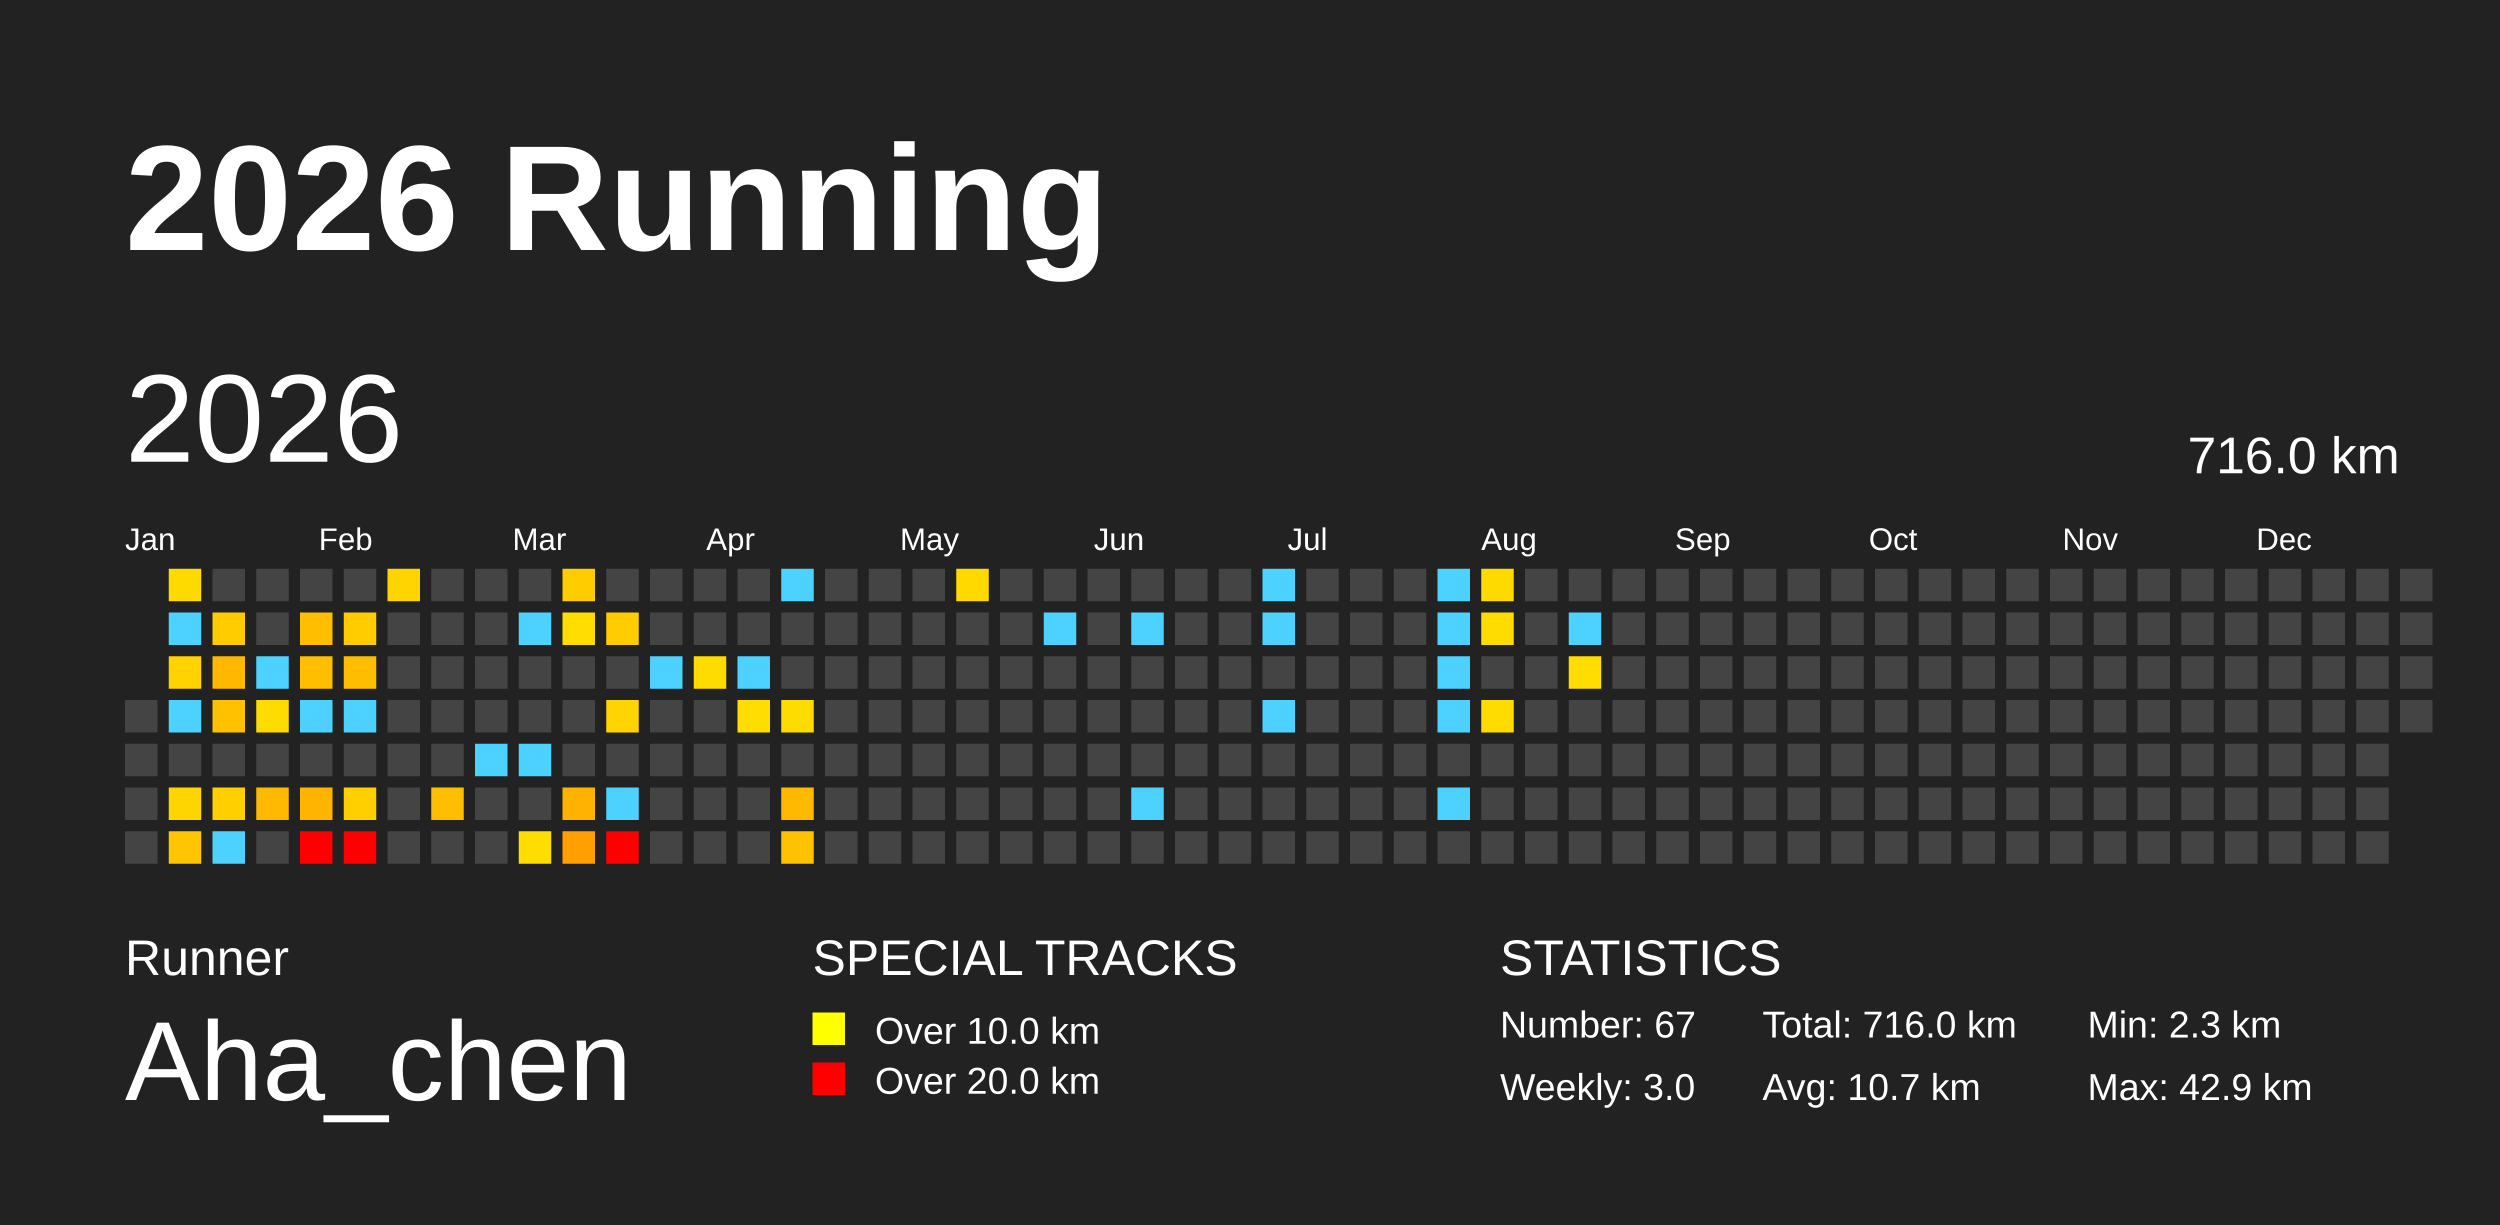
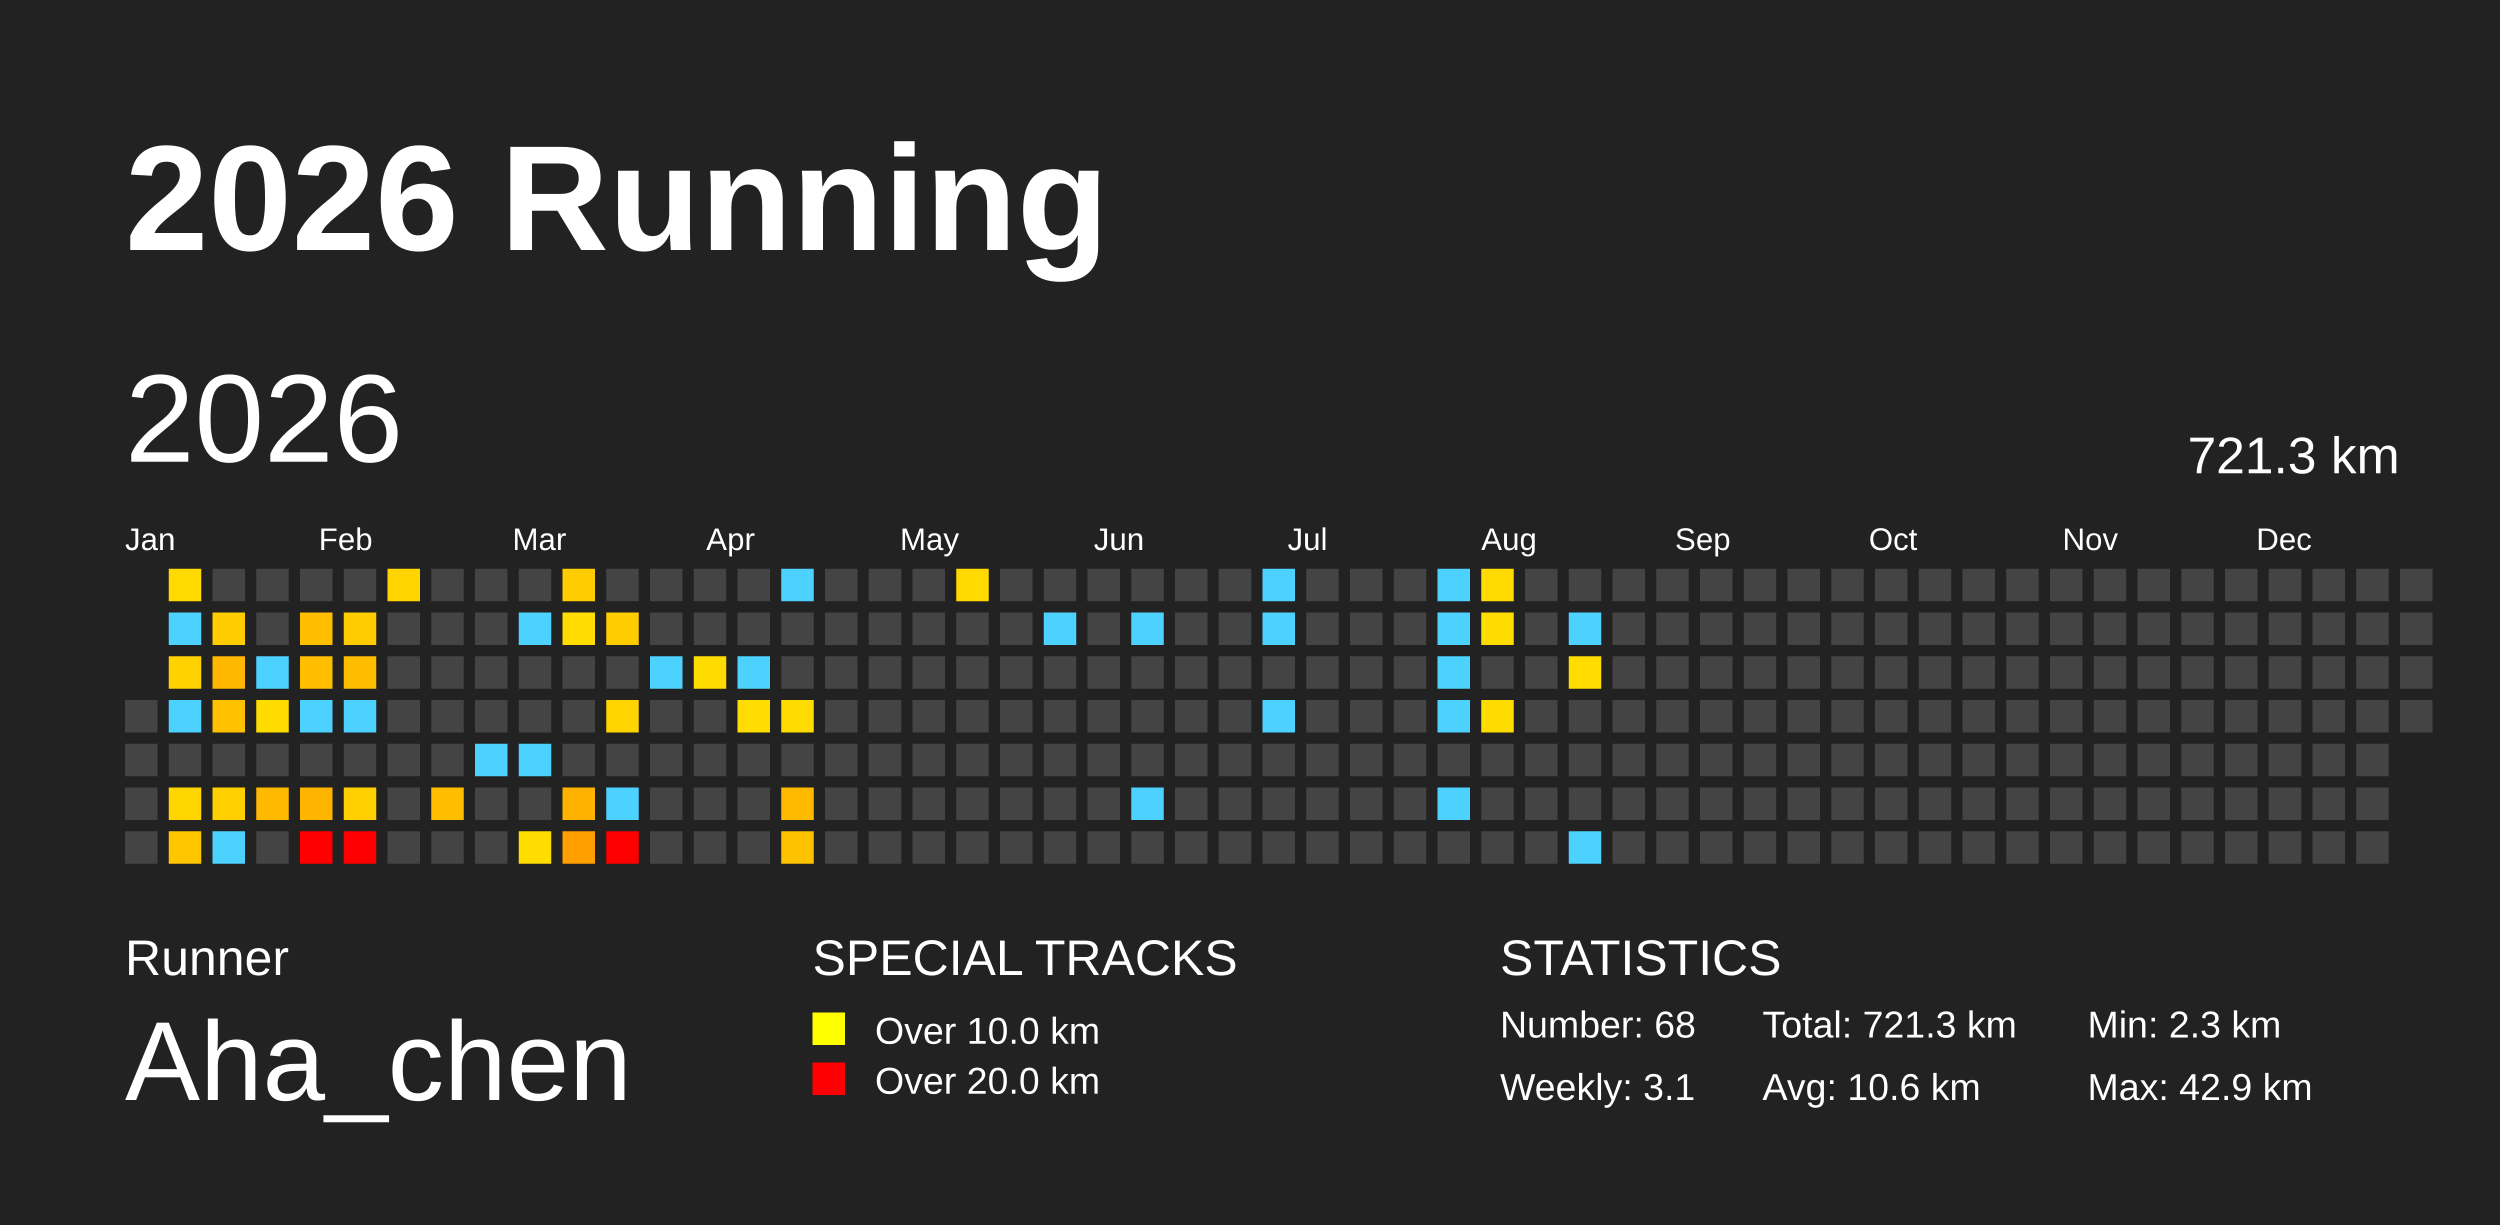
<svg xmlns="http://www.w3.org/2000/svg" baseProfile="full" height="98mm" version="1.1" viewBox="0,0,200,98" width="200mm">
  <defs />
  <rect fill="#222222" height="98" width="200" x="0" y="0" />
  <text fill="#FFFFFF" style="font-size:12px; font-family:Arial; font-weight:bold;" x="10" y="20">2026 Running</text>
  <text fill="#FFFFFF" style="font-size:4px; font-family:Arial" x="10" y="78">Runner</text>
  <text fill="#FFFFFF" style="font-size:9px; font-family:Arial" x="10" y="88">Aha_chen</text>
  <text fill="#FFFFFF" style="font-size:4px; font-family:Arial" x="65" y="78">SPECIAL TRACKS</text>
  <rect fill="yellow" height="2.6" width="2.6" x="65" y="81" />
  <text fill="#FFFFFF" style="font-size:3px; font-family:Arial" x="70" y="83.5">Over 10.0 km</text>
  <rect fill="red" height="2.6" width="2.6" x="65" y="85" />
  <text fill="#FFFFFF" style="font-size:3px; font-family:Arial" x="70" y="87.5">Over 20.0 km</text>
  <text fill="#FFFFFF" style="font-size:4px; font-family:Arial" x="120" y="78">STATISTICS</text>
-   <text fill="#FFFFFF" style="font-size:3px; font-family:Arial" x="120" y="83">Number: 67</text>
-   <text fill="#FFFFFF" style="font-size:3px; font-family:Arial" x="120" y="88">Weekly: 3.0</text>
-   <text fill="#FFFFFF" style="font-size:3px; font-family:Arial" x="141" y="83">Total: 716.0 km</text>
-   <text fill="#FFFFFF" style="font-size:3px; font-family:Arial" x="141" y="88">Avg: 10.7 km</text>
+   <text fill="#FFFFFF" style="font-size:3px; font-family:Arial" x="120" y="83">Number: 68</text>
+   <text fill="#FFFFFF" style="font-size:3px; font-family:Arial" x="120" y="88">Weekly: 3.1</text>
+   <text fill="#FFFFFF" style="font-size:3px; font-family:Arial" x="141" y="83">Total: 721.3 km</text>
+   <text fill="#FFFFFF" style="font-size:3px; font-family:Arial" x="141" y="88">Avg: 10.6 km</text>
  <text fill="#FFFFFF" style="font-size:3px; font-family:Arial" x="167" y="83">Min: 2.3 km</text>
  <text fill="#FFFFFF" style="font-size:3px; font-family:Arial" x="167" y="88">Max: 42.9 km</text>
  <text dominant-baseline="hanging" fill="#FFFFFF" style="font-size:10.0px; font-family:Arial;" x="10" y="30">2026</text>
-   <text dominant-baseline="hanging" fill="#FFFFFF" style="font-size:4.125px; font-family:Arial;" x="175" y="35">716.0 km</text>
+   <text dominant-baseline="hanging" fill="#FFFFFF" style="font-size:4.125px; font-family:Arial;" x="175" y="35">721.3 km</text>
  <text fill="#FFFFFF" style="font-size:2.5px; font-family:Arial" x="10.0" y="44">Jan</text>
  <text fill="#FFFFFF" style="font-size:2.5px; font-family:Arial" x="25.5" y="44">Feb</text>
  <text fill="#FFFFFF" style="font-size:2.5px; font-family:Arial" x="41.0" y="44">Mar</text>
  <text fill="#FFFFFF" style="font-size:2.5px; font-family:Arial" x="56.5" y="44">Apr</text>
  <text fill="#FFFFFF" style="font-size:2.5px; font-family:Arial" x="72.0" y="44">May</text>
  <text fill="#FFFFFF" style="font-size:2.5px; font-family:Arial" x="87.5" y="44">Jun</text>
  <text fill="#FFFFFF" style="font-size:2.5px; font-family:Arial" x="103.0" y="44">Jul</text>
  <text fill="#FFFFFF" style="font-size:2.5px; font-family:Arial" x="118.5" y="44">Aug</text>
  <text fill="#FFFFFF" style="font-size:2.5px; font-family:Arial" x="134.0" y="44">Sep</text>
  <text fill="#FFFFFF" style="font-size:2.5px; font-family:Arial" x="149.5" y="44">Oct</text>
  <text fill="#FFFFFF" style="font-size:2.5px; font-family:Arial" x="165.0" y="44">Nov</text>
  <text fill="#FFFFFF" style="font-size:2.5px; font-family:Arial" x="180.5" y="44">Dec</text>
  <rect fill="#444444" height="2.6" width="2.6" x="10.0" y="56.0" />
  <rect fill="#444444" height="2.6" width="2.6" x="10.0" y="59.5" />
  <rect fill="#444444" height="2.6" width="2.6" x="10.0" y="63.0" />
  <rect fill="#444444" height="2.6" width="2.6" x="10.0" y="66.5" />
  <rect fill="#ffda00" height="2.6" width="2.6" x="13.5" y="45.5" />
  <rect fill="#4dd2ff" height="2.6" width="2.6" x="13.5" y="49.0" />
  <rect fill="#ffd200" height="2.6" width="2.6" x="13.5" y="52.5" />
  <rect fill="#4dd2ff" height="2.6" width="2.6" x="13.5" y="56.0" />
  <rect fill="#444444" height="2.6" width="2.6" x="13.5" y="59.5" />
  <rect fill="#ffd500" height="2.6" width="2.6" x="13.5" y="63.0" />
  <rect fill="#ffc600" height="2.6" width="2.6" x="13.5" y="66.5" />
  <rect fill="#444444" height="2.6" width="2.6" x="17.0" y="45.5" />
  <rect fill="#ffcc00" height="2.6" width="2.6" x="17.0" y="49.0" />
  <rect fill="#ffb700" height="2.6" width="2.6" x="17.0" y="52.5" />
  <rect fill="#ffc100" height="2.6" width="2.6" x="17.0" y="56.0" />
  <rect fill="#444444" height="2.6" width="2.6" x="17.0" y="59.5" />
  <rect fill="#ffcf00" height="2.6" width="2.6" x="17.0" y="63.0" />
  <rect fill="#4dd2ff" height="2.6" width="2.6" x="17.0" y="66.5" />
  <rect fill="#444444" height="2.6" width="2.6" x="20.5" y="45.5" />
  <rect fill="#444444" height="2.6" width="2.6" x="20.5" y="49.0" />
  <rect fill="#4dd2ff" height="2.6" width="2.6" x="20.5" y="52.5" />
  <rect fill="#ffdc00" height="2.6" width="2.6" x="20.5" y="56.0" />
  <rect fill="#444444" height="2.6" width="2.6" x="20.5" y="59.5" />
  <rect fill="#ffb900" height="2.6" width="2.6" x="20.5" y="63.0" />
  <rect fill="#444444" height="2.6" width="2.6" x="20.5" y="66.5" />
  <rect fill="#444444" height="2.6" width="2.6" x="24.0" y="45.5" />
  <rect fill="#ffbe00" height="2.6" width="2.6" x="24.0" y="49.0" />
  <rect fill="#ffbe00" height="2.6" width="2.6" x="24.0" y="52.5" />
  <rect fill="#4dd2ff" height="2.6" width="2.6" x="24.0" y="56.0" />
  <rect fill="#444444" height="2.6" width="2.6" x="24.0" y="59.5" />
  <rect fill="#ffb500" height="2.6" width="2.6" x="24.0" y="63.0" />
  <rect fill="red" height="2.6" width="2.6" x="24.0" y="66.5" />
  <rect fill="#444444" height="2.6" width="2.6" x="27.5" y="45.5" />
  <rect fill="#ffcc00" height="2.6" width="2.6" x="27.5" y="49.0" />
  <rect fill="#ffbd00" height="2.6" width="2.6" x="27.5" y="52.5" />
  <rect fill="#4dd2ff" height="2.6" width="2.6" x="27.5" y="56.0" />
  <rect fill="#444444" height="2.6" width="2.6" x="27.5" y="59.5" />
  <rect fill="#ffcf00" height="2.6" width="2.6" x="27.5" y="63.0" />
  <rect fill="red" height="2.6" width="2.6" x="27.5" y="66.5" />
  <rect fill="#ffd400" height="2.6" width="2.6" x="31.0" y="45.5" />
  <rect fill="#444444" height="2.6" width="2.6" x="31.0" y="49.0" />
  <rect fill="#444444" height="2.6" width="2.6" x="31.0" y="52.5" />
  <rect fill="#444444" height="2.6" width="2.6" x="31.0" y="56.0" />
  <rect fill="#444444" height="2.6" width="2.6" x="31.0" y="59.5" />
  <rect fill="#444444" height="2.6" width="2.6" x="31.0" y="63.0" />
  <rect fill="#444444" height="2.6" width="2.6" x="31.0" y="66.5" />
  <rect fill="#444444" height="2.6" width="2.6" x="34.5" y="45.5" />
  <rect fill="#444444" height="2.6" width="2.6" x="34.5" y="49.0" />
  <rect fill="#444444" height="2.6" width="2.6" x="34.5" y="52.5" />
  <rect fill="#444444" height="2.6" width="2.6" x="34.5" y="56.0" />
  <rect fill="#444444" height="2.6" width="2.6" x="34.5" y="59.5" />
  <rect fill="#ffbf00" height="2.6" width="2.6" x="34.5" y="63.0" />
  <rect fill="#444444" height="2.6" width="2.6" x="34.5" y="66.5" />
  <rect fill="#444444" height="2.6" width="2.6" x="38.0" y="45.5" />
  <rect fill="#444444" height="2.6" width="2.6" x="38.0" y="49.0" />
  <rect fill="#444444" height="2.6" width="2.6" x="38.0" y="52.5" />
  <rect fill="#444444" height="2.6" width="2.6" x="38.0" y="56.0" />
  <rect fill="#4dd2ff" height="2.6" width="2.6" x="38.0" y="59.5" />
  <rect fill="#444444" height="2.6" width="2.6" x="38.0" y="63.0" />
  <rect fill="#444444" height="2.6" width="2.6" x="38.0" y="66.5" />
  <rect fill="#444444" height="2.6" width="2.6" x="41.5" y="45.5" />
  <rect fill="#4dd2ff" height="2.6" width="2.6" x="41.5" y="49.0" />
  <rect fill="#444444" height="2.6" width="2.6" x="41.5" y="52.5" />
  <rect fill="#444444" height="2.6" width="2.6" x="41.5" y="56.0" />
  <rect fill="#4dd2ff" height="2.6" width="2.6" x="41.5" y="59.5" />
  <rect fill="#444444" height="2.6" width="2.6" x="41.5" y="63.0" />
  <rect fill="#ffdd00" height="2.6" width="2.6" x="41.5" y="66.5" />
  <rect fill="#ffcc00" height="2.6" width="2.6" x="45.0" y="45.5" />
  <rect fill="#ffdd00" height="2.6" width="2.6" x="45.0" y="49.0" />
  <rect fill="#444444" height="2.6" width="2.6" x="45.0" y="52.5" />
  <rect fill="#444444" height="2.6" width="2.6" x="45.0" y="56.0" />
  <rect fill="#444444" height="2.6" width="2.6" x="45.0" y="59.5" />
  <rect fill="#ffb300" height="2.6" width="2.6" x="45.0" y="63.0" />
  <rect fill="#ffa000" height="2.6" width="2.6" x="45.0" y="66.5" />
  <rect fill="#444444" height="2.6" width="2.6" x="48.5" y="45.5" />
  <rect fill="#ffcc00" height="2.6" width="2.6" x="48.5" y="49.0" />
  <rect fill="#444444" height="2.6" width="2.6" x="48.5" y="52.5" />
  <rect fill="#ffd400" height="2.6" width="2.6" x="48.5" y="56.0" />
  <rect fill="#444444" height="2.6" width="2.6" x="48.5" y="59.5" />
  <rect fill="#4dd2ff" height="2.6" width="2.6" x="48.5" y="63.0" />
  <rect fill="red" height="2.6" width="2.6" x="48.5" y="66.5" />
  <rect fill="#444444" height="2.6" width="2.6" x="52.0" y="45.5" />
  <rect fill="#444444" height="2.6" width="2.6" x="52.0" y="49.0" />
  <rect fill="#4dd2ff" height="2.6" width="2.6" x="52.0" y="52.5" />
  <rect fill="#444444" height="2.6" width="2.6" x="52.0" y="56.0" />
  <rect fill="#444444" height="2.6" width="2.6" x="52.0" y="59.5" />
  <rect fill="#444444" height="2.6" width="2.6" x="52.0" y="63.0" />
  <rect fill="#444444" height="2.6" width="2.6" x="52.0" y="66.5" />
  <rect fill="#444444" height="2.6" width="2.6" x="55.5" y="45.5" />
  <rect fill="#444444" height="2.6" width="2.6" x="55.5" y="49.0" />
  <rect fill="#ffdc00" height="2.6" width="2.6" x="55.5" y="52.5" />
  <rect fill="#444444" height="2.6" width="2.6" x="55.5" y="56.0" />
  <rect fill="#444444" height="2.6" width="2.6" x="55.5" y="59.5" />
  <rect fill="#444444" height="2.6" width="2.6" x="55.5" y="63.0" />
  <rect fill="#444444" height="2.6" width="2.6" x="55.5" y="66.5" />
  <rect fill="#444444" height="2.6" width="2.6" x="59.0" y="45.5" />
  <rect fill="#444444" height="2.6" width="2.6" x="59.0" y="49.0" />
  <rect fill="#4dd2ff" height="2.6" width="2.6" x="59.0" y="52.5" />
  <rect fill="#ffdd00" height="2.6" width="2.6" x="59.0" y="56.0" />
  <rect fill="#444444" height="2.6" width="2.6" x="59.0" y="59.5" />
  <rect fill="#444444" height="2.6" width="2.6" x="59.0" y="63.0" />
  <rect fill="#444444" height="2.6" width="2.6" x="59.0" y="66.5" />
  <rect fill="#4dd2ff" height="2.6" width="2.6" x="62.5" y="45.5" />
  <rect fill="#444444" height="2.6" width="2.6" x="62.5" y="49.0" />
  <rect fill="#444444" height="2.6" width="2.6" x="62.5" y="52.5" />
  <rect fill="#ffdc00" height="2.6" width="2.6" x="62.5" y="56.0" />
  <rect fill="#444444" height="2.6" width="2.6" x="62.5" y="59.5" />
  <rect fill="#ffba00" height="2.6" width="2.6" x="62.5" y="63.0" />
  <rect fill="#ffc200" height="2.6" width="2.6" x="62.5" y="66.5" />
  <rect fill="#444444" height="2.6" width="2.6" x="66.0" y="45.5" />
  <rect fill="#444444" height="2.6" width="2.6" x="66.0" y="49.0" />
  <rect fill="#444444" height="2.6" width="2.6" x="66.0" y="52.5" />
  <rect fill="#444444" height="2.6" width="2.6" x="66.0" y="56.0" />
  <rect fill="#444444" height="2.6" width="2.6" x="66.0" y="59.5" />
  <rect fill="#444444" height="2.6" width="2.6" x="66.0" y="63.0" />
  <rect fill="#444444" height="2.6" width="2.6" x="66.0" y="66.5" />
  <rect fill="#444444" height="2.6" width="2.6" x="69.5" y="45.5" />
  <rect fill="#444444" height="2.6" width="2.6" x="69.5" y="49.0" />
  <rect fill="#444444" height="2.6" width="2.6" x="69.5" y="52.5" />
  <rect fill="#444444" height="2.6" width="2.6" x="69.5" y="56.0" />
  <rect fill="#444444" height="2.6" width="2.6" x="69.5" y="59.5" />
  <rect fill="#444444" height="2.6" width="2.6" x="69.5" y="63.0" />
  <rect fill="#444444" height="2.6" width="2.6" x="69.5" y="66.5" />
  <rect fill="#444444" height="2.6" width="2.6" x="73.0" y="45.5" />
  <rect fill="#444444" height="2.6" width="2.6" x="73.0" y="49.0" />
  <rect fill="#444444" height="2.6" width="2.6" x="73.0" y="52.5" />
  <rect fill="#444444" height="2.6" width="2.6" x="73.0" y="56.0" />
  <rect fill="#444444" height="2.6" width="2.6" x="73.0" y="59.5" />
  <rect fill="#444444" height="2.6" width="2.6" x="73.0" y="63.0" />
  <rect fill="#444444" height="2.6" width="2.6" x="73.0" y="66.5" />
  <rect fill="#ffd900" height="2.6" width="2.6" x="76.5" y="45.5" />
  <rect fill="#444444" height="2.6" width="2.6" x="76.5" y="49.0" />
  <rect fill="#444444" height="2.6" width="2.6" x="76.5" y="52.5" />
  <rect fill="#444444" height="2.6" width="2.6" x="76.5" y="56.0" />
  <rect fill="#444444" height="2.6" width="2.6" x="76.5" y="59.5" />
  <rect fill="#444444" height="2.6" width="2.6" x="76.5" y="63.0" />
  <rect fill="#444444" height="2.6" width="2.6" x="76.5" y="66.5" />
  <rect fill="#444444" height="2.6" width="2.6" x="80.0" y="45.5" />
  <rect fill="#444444" height="2.6" width="2.6" x="80.0" y="49.0" />
  <rect fill="#444444" height="2.6" width="2.6" x="80.0" y="52.5" />
  <rect fill="#444444" height="2.6" width="2.6" x="80.0" y="56.0" />
  <rect fill="#444444" height="2.6" width="2.6" x="80.0" y="59.5" />
  <rect fill="#444444" height="2.6" width="2.6" x="80.0" y="63.0" />
  <rect fill="#444444" height="2.6" width="2.6" x="80.0" y="66.5" />
  <rect fill="#444444" height="2.6" width="2.6" x="83.5" y="45.5" />
  <rect fill="#4dd2ff" height="2.6" width="2.6" x="83.5" y="49.0" />
  <rect fill="#444444" height="2.6" width="2.6" x="83.5" y="52.5" />
  <rect fill="#444444" height="2.6" width="2.6" x="83.5" y="56.0" />
  <rect fill="#444444" height="2.6" width="2.6" x="83.5" y="59.5" />
  <rect fill="#444444" height="2.6" width="2.6" x="83.5" y="63.0" />
  <rect fill="#444444" height="2.6" width="2.6" x="83.5" y="66.5" />
  <rect fill="#444444" height="2.6" width="2.6" x="87.0" y="45.5" />
  <rect fill="#444444" height="2.6" width="2.6" x="87.0" y="49.0" />
  <rect fill="#444444" height="2.6" width="2.6" x="87.0" y="52.5" />
  <rect fill="#444444" height="2.6" width="2.6" x="87.0" y="56.0" />
  <rect fill="#444444" height="2.6" width="2.6" x="87.0" y="59.5" />
  <rect fill="#444444" height="2.6" width="2.6" x="87.0" y="63.0" />
  <rect fill="#444444" height="2.6" width="2.6" x="87.0" y="66.5" />
  <rect fill="#444444" height="2.6" width="2.6" x="90.5" y="45.5" />
  <rect fill="#4dd2ff" height="2.6" width="2.6" x="90.5" y="49.0" />
  <rect fill="#444444" height="2.6" width="2.6" x="90.5" y="52.5" />
  <rect fill="#444444" height="2.6" width="2.6" x="90.5" y="56.0" />
  <rect fill="#444444" height="2.6" width="2.6" x="90.5" y="59.5" />
  <rect fill="#4dd2ff" height="2.6" width="2.6" x="90.5" y="63.0" />
  <rect fill="#444444" height="2.6" width="2.6" x="90.5" y="66.5" />
  <rect fill="#444444" height="2.6" width="2.6" x="94.0" y="45.5" />
  <rect fill="#444444" height="2.6" width="2.6" x="94.0" y="49.0" />
  <rect fill="#444444" height="2.6" width="2.6" x="94.0" y="52.5" />
  <rect fill="#444444" height="2.6" width="2.6" x="94.0" y="56.0" />
  <rect fill="#444444" height="2.6" width="2.6" x="94.0" y="59.5" />
  <rect fill="#444444" height="2.6" width="2.6" x="94.0" y="63.0" />
  <rect fill="#444444" height="2.6" width="2.6" x="94.0" y="66.5" />
  <rect fill="#444444" height="2.6" width="2.6" x="97.5" y="45.5" />
  <rect fill="#444444" height="2.6" width="2.6" x="97.5" y="49.0" />
  <rect fill="#444444" height="2.6" width="2.6" x="97.5" y="52.5" />
  <rect fill="#444444" height="2.6" width="2.6" x="97.5" y="56.0" />
  <rect fill="#444444" height="2.6" width="2.6" x="97.5" y="59.5" />
  <rect fill="#444444" height="2.6" width="2.6" x="97.5" y="63.0" />
  <rect fill="#444444" height="2.6" width="2.6" x="97.5" y="66.5" />
  <rect fill="#4dd2ff" height="2.6" width="2.6" x="101.0" y="45.5" />
  <rect fill="#4dd2ff" height="2.6" width="2.6" x="101.0" y="49.0" />
  <rect fill="#444444" height="2.6" width="2.6" x="101.0" y="52.5" />
  <rect fill="#4dd2ff" height="2.6" width="2.6" x="101.0" y="56.0" />
  <rect fill="#444444" height="2.6" width="2.6" x="101.0" y="59.5" />
  <rect fill="#444444" height="2.6" width="2.6" x="101.0" y="63.0" />
  <rect fill="#444444" height="2.6" width="2.6" x="101.0" y="66.5" />
  <rect fill="#444444" height="2.6" width="2.6" x="104.5" y="45.5" />
  <rect fill="#444444" height="2.6" width="2.6" x="104.5" y="49.0" />
  <rect fill="#444444" height="2.6" width="2.6" x="104.5" y="52.5" />
  <rect fill="#444444" height="2.6" width="2.6" x="104.5" y="56.0" />
  <rect fill="#444444" height="2.6" width="2.6" x="104.5" y="59.5" />
  <rect fill="#444444" height="2.6" width="2.6" x="104.5" y="63.0" />
  <rect fill="#444444" height="2.6" width="2.6" x="104.5" y="66.5" />
  <rect fill="#444444" height="2.6" width="2.6" x="108.0" y="45.5" />
  <rect fill="#444444" height="2.6" width="2.6" x="108.0" y="49.0" />
  <rect fill="#444444" height="2.6" width="2.6" x="108.0" y="52.5" />
  <rect fill="#444444" height="2.6" width="2.6" x="108.0" y="56.0" />
  <rect fill="#444444" height="2.6" width="2.6" x="108.0" y="59.5" />
  <rect fill="#444444" height="2.6" width="2.6" x="108.0" y="63.0" />
  <rect fill="#444444" height="2.6" width="2.6" x="108.0" y="66.5" />
  <rect fill="#444444" height="2.6" width="2.6" x="111.5" y="45.5" />
  <rect fill="#444444" height="2.6" width="2.6" x="111.5" y="49.0" />
  <rect fill="#444444" height="2.6" width="2.6" x="111.5" y="52.5" />
  <rect fill="#444444" height="2.6" width="2.6" x="111.5" y="56.0" />
  <rect fill="#444444" height="2.6" width="2.6" x="111.5" y="59.5" />
  <rect fill="#444444" height="2.6" width="2.6" x="111.5" y="63.0" />
  <rect fill="#444444" height="2.6" width="2.6" x="111.5" y="66.5" />
  <rect fill="#4dd2ff" height="2.6" width="2.6" x="115.0" y="45.5" />
  <rect fill="#4dd2ff" height="2.6" width="2.6" x="115.0" y="49.0" />
  <rect fill="#4dd2ff" height="2.6" width="2.6" x="115.0" y="52.5" />
  <rect fill="#4dd2ff" height="2.6" width="2.6" x="115.0" y="56.0" />
  <rect fill="#444444" height="2.6" width="2.6" x="115.0" y="59.5" />
  <rect fill="#4dd2ff" height="2.6" width="2.6" x="115.0" y="63.0" />
  <rect fill="#444444" height="2.6" width="2.6" x="115.0" y="66.5" />
  <rect fill="#ffda00" height="2.6" width="2.6" x="118.5" y="45.5" />
  <rect fill="#ffdc00" height="2.6" width="2.6" x="118.5" y="49.0" />
  <rect fill="#444444" height="2.6" width="2.6" x="118.5" y="52.5" />
  <rect fill="#ffdc00" height="2.6" width="2.6" x="118.5" y="56.0" />
  <rect fill="#444444" height="2.6" width="2.6" x="118.5" y="59.5" />
  <rect fill="#444444" height="2.6" width="2.6" x="118.5" y="63.0" />
  <rect fill="#444444" height="2.6" width="2.6" x="118.5" y="66.5" />
  <rect fill="#444444" height="2.6" width="2.6" x="122.0" y="45.5" />
  <rect fill="#444444" height="2.6" width="2.6" x="122.0" y="49.0" />
  <rect fill="#444444" height="2.6" width="2.6" x="122.0" y="52.5" />
  <rect fill="#444444" height="2.6" width="2.6" x="122.0" y="56.0" />
  <rect fill="#444444" height="2.6" width="2.6" x="122.0" y="59.5" />
  <rect fill="#444444" height="2.6" width="2.6" x="122.0" y="63.0" />
  <rect fill="#444444" height="2.6" width="2.6" x="122.0" y="66.5" />
  <rect fill="#444444" height="2.6" width="2.6" x="125.5" y="45.5" />
  <rect fill="#4dd2ff" height="2.6" width="2.6" x="125.5" y="49.0" />
  <rect fill="#ffdd00" height="2.6" width="2.6" x="125.5" y="52.5" />
  <rect fill="#444444" height="2.6" width="2.6" x="125.5" y="56.0" />
  <rect fill="#444444" height="2.6" width="2.6" x="125.5" y="59.5" />
  <rect fill="#444444" height="2.6" width="2.6" x="125.5" y="63.0" />
-   <rect fill="#444444" height="2.6" width="2.6" x="125.5" y="66.5" />
+   <rect fill="#4dd2ff" height="2.6" width="2.6" x="125.5" y="66.5" />
  <rect fill="#444444" height="2.6" width="2.6" x="129.0" y="45.5" />
  <rect fill="#444444" height="2.6" width="2.6" x="129.0" y="49.0" />
  <rect fill="#444444" height="2.6" width="2.6" x="129.0" y="52.5" />
  <rect fill="#444444" height="2.6" width="2.6" x="129.0" y="56.0" />
  <rect fill="#444444" height="2.6" width="2.6" x="129.0" y="59.5" />
  <rect fill="#444444" height="2.6" width="2.6" x="129.0" y="63.0" />
  <rect fill="#444444" height="2.6" width="2.6" x="129.0" y="66.5" />
  <rect fill="#444444" height="2.6" width="2.6" x="132.5" y="45.5" />
  <rect fill="#444444" height="2.6" width="2.6" x="132.5" y="49.0" />
  <rect fill="#444444" height="2.6" width="2.6" x="132.5" y="52.5" />
  <rect fill="#444444" height="2.6" width="2.6" x="132.5" y="56.0" />
  <rect fill="#444444" height="2.6" width="2.6" x="132.5" y="59.5" />
  <rect fill="#444444" height="2.6" width="2.6" x="132.5" y="63.0" />
  <rect fill="#444444" height="2.6" width="2.6" x="132.5" y="66.5" />
  <rect fill="#444444" height="2.6" width="2.6" x="136.0" y="45.5" />
  <rect fill="#444444" height="2.6" width="2.6" x="136.0" y="49.0" />
  <rect fill="#444444" height="2.6" width="2.6" x="136.0" y="52.5" />
  <rect fill="#444444" height="2.6" width="2.6" x="136.0" y="56.0" />
  <rect fill="#444444" height="2.6" width="2.6" x="136.0" y="59.5" />
  <rect fill="#444444" height="2.6" width="2.6" x="136.0" y="63.0" />
  <rect fill="#444444" height="2.6" width="2.6" x="136.0" y="66.5" />
  <rect fill="#444444" height="2.6" width="2.6" x="139.5" y="45.5" />
  <rect fill="#444444" height="2.6" width="2.6" x="139.5" y="49.0" />
  <rect fill="#444444" height="2.6" width="2.6" x="139.5" y="52.5" />
  <rect fill="#444444" height="2.6" width="2.6" x="139.5" y="56.0" />
  <rect fill="#444444" height="2.6" width="2.6" x="139.5" y="59.5" />
  <rect fill="#444444" height="2.6" width="2.6" x="139.5" y="63.0" />
  <rect fill="#444444" height="2.6" width="2.6" x="139.5" y="66.5" />
  <rect fill="#444444" height="2.6" width="2.6" x="143.0" y="45.5" />
  <rect fill="#444444" height="2.6" width="2.6" x="143.0" y="49.0" />
  <rect fill="#444444" height="2.6" width="2.6" x="143.0" y="52.5" />
  <rect fill="#444444" height="2.6" width="2.6" x="143.0" y="56.0" />
  <rect fill="#444444" height="2.6" width="2.6" x="143.0" y="59.5" />
  <rect fill="#444444" height="2.6" width="2.6" x="143.0" y="63.0" />
  <rect fill="#444444" height="2.6" width="2.6" x="143.0" y="66.5" />
  <rect fill="#444444" height="2.6" width="2.6" x="146.5" y="45.5" />
  <rect fill="#444444" height="2.6" width="2.6" x="146.5" y="49.0" />
  <rect fill="#444444" height="2.6" width="2.6" x="146.5" y="52.5" />
  <rect fill="#444444" height="2.6" width="2.6" x="146.5" y="56.0" />
  <rect fill="#444444" height="2.6" width="2.6" x="146.5" y="59.5" />
  <rect fill="#444444" height="2.6" width="2.6" x="146.5" y="63.0" />
  <rect fill="#444444" height="2.6" width="2.6" x="146.5" y="66.5" />
  <rect fill="#444444" height="2.6" width="2.6" x="150.0" y="45.5" />
  <rect fill="#444444" height="2.6" width="2.6" x="150.0" y="49.0" />
  <rect fill="#444444" height="2.6" width="2.6" x="150.0" y="52.5" />
  <rect fill="#444444" height="2.6" width="2.6" x="150.0" y="56.0" />
  <rect fill="#444444" height="2.6" width="2.6" x="150.0" y="59.5" />
  <rect fill="#444444" height="2.6" width="2.6" x="150.0" y="63.0" />
  <rect fill="#444444" height="2.6" width="2.6" x="150.0" y="66.5" />
  <rect fill="#444444" height="2.6" width="2.6" x="153.5" y="45.5" />
  <rect fill="#444444" height="2.6" width="2.6" x="153.5" y="49.0" />
  <rect fill="#444444" height="2.6" width="2.6" x="153.5" y="52.5" />
  <rect fill="#444444" height="2.6" width="2.6" x="153.5" y="56.0" />
  <rect fill="#444444" height="2.6" width="2.6" x="153.5" y="59.5" />
  <rect fill="#444444" height="2.6" width="2.6" x="153.5" y="63.0" />
  <rect fill="#444444" height="2.6" width="2.6" x="153.5" y="66.5" />
  <rect fill="#444444" height="2.6" width="2.6" x="157.0" y="45.5" />
  <rect fill="#444444" height="2.6" width="2.6" x="157.0" y="49.0" />
  <rect fill="#444444" height="2.6" width="2.6" x="157.0" y="52.5" />
  <rect fill="#444444" height="2.6" width="2.6" x="157.0" y="56.0" />
  <rect fill="#444444" height="2.6" width="2.6" x="157.0" y="59.5" />
  <rect fill="#444444" height="2.6" width="2.6" x="157.0" y="63.0" />
  <rect fill="#444444" height="2.6" width="2.6" x="157.0" y="66.5" />
  <rect fill="#444444" height="2.6" width="2.6" x="160.5" y="45.5" />
  <rect fill="#444444" height="2.6" width="2.6" x="160.5" y="49.0" />
  <rect fill="#444444" height="2.6" width="2.6" x="160.5" y="52.5" />
  <rect fill="#444444" height="2.6" width="2.6" x="160.5" y="56.0" />
  <rect fill="#444444" height="2.6" width="2.6" x="160.5" y="59.5" />
  <rect fill="#444444" height="2.6" width="2.6" x="160.5" y="63.0" />
  <rect fill="#444444" height="2.6" width="2.6" x="160.5" y="66.5" />
  <rect fill="#444444" height="2.6" width="2.6" x="164.0" y="45.5" />
  <rect fill="#444444" height="2.6" width="2.6" x="164.0" y="49.0" />
  <rect fill="#444444" height="2.6" width="2.6" x="164.0" y="52.5" />
  <rect fill="#444444" height="2.6" width="2.6" x="164.0" y="56.0" />
  <rect fill="#444444" height="2.6" width="2.6" x="164.0" y="59.5" />
  <rect fill="#444444" height="2.6" width="2.6" x="164.0" y="63.0" />
  <rect fill="#444444" height="2.6" width="2.6" x="164.0" y="66.5" />
  <rect fill="#444444" height="2.6" width="2.6" x="167.5" y="45.5" />
  <rect fill="#444444" height="2.6" width="2.6" x="167.5" y="49.0" />
  <rect fill="#444444" height="2.6" width="2.6" x="167.5" y="52.5" />
  <rect fill="#444444" height="2.6" width="2.6" x="167.5" y="56.0" />
  <rect fill="#444444" height="2.6" width="2.6" x="167.5" y="59.5" />
  <rect fill="#444444" height="2.6" width="2.6" x="167.5" y="63.0" />
  <rect fill="#444444" height="2.6" width="2.6" x="167.5" y="66.5" />
  <rect fill="#444444" height="2.6" width="2.6" x="171.0" y="45.5" />
  <rect fill="#444444" height="2.6" width="2.6" x="171.0" y="49.0" />
  <rect fill="#444444" height="2.6" width="2.6" x="171.0" y="52.5" />
  <rect fill="#444444" height="2.6" width="2.6" x="171.0" y="56.0" />
  <rect fill="#444444" height="2.6" width="2.6" x="171.0" y="59.5" />
  <rect fill="#444444" height="2.6" width="2.6" x="171.0" y="63.0" />
  <rect fill="#444444" height="2.6" width="2.6" x="171.0" y="66.5" />
  <rect fill="#444444" height="2.6" width="2.6" x="174.5" y="45.5" />
  <rect fill="#444444" height="2.6" width="2.6" x="174.5" y="49.0" />
  <rect fill="#444444" height="2.6" width="2.6" x="174.5" y="52.5" />
  <rect fill="#444444" height="2.6" width="2.6" x="174.5" y="56.0" />
  <rect fill="#444444" height="2.6" width="2.6" x="174.5" y="59.5" />
  <rect fill="#444444" height="2.6" width="2.6" x="174.5" y="63.0" />
  <rect fill="#444444" height="2.6" width="2.6" x="174.5" y="66.5" />
  <rect fill="#444444" height="2.6" width="2.6" x="178.0" y="45.5" />
  <rect fill="#444444" height="2.6" width="2.6" x="178.0" y="49.0" />
  <rect fill="#444444" height="2.6" width="2.6" x="178.0" y="52.5" />
  <rect fill="#444444" height="2.6" width="2.6" x="178.0" y="56.0" />
  <rect fill="#444444" height="2.6" width="2.6" x="178.0" y="59.5" />
  <rect fill="#444444" height="2.6" width="2.6" x="178.0" y="63.0" />
  <rect fill="#444444" height="2.6" width="2.6" x="178.0" y="66.5" />
  <rect fill="#444444" height="2.6" width="2.6" x="181.5" y="45.5" />
  <rect fill="#444444" height="2.6" width="2.6" x="181.5" y="49.0" />
  <rect fill="#444444" height="2.6" width="2.6" x="181.5" y="52.5" />
  <rect fill="#444444" height="2.6" width="2.6" x="181.5" y="56.0" />
  <rect fill="#444444" height="2.6" width="2.6" x="181.5" y="59.5" />
  <rect fill="#444444" height="2.6" width="2.6" x="181.5" y="63.0" />
  <rect fill="#444444" height="2.6" width="2.6" x="181.5" y="66.5" />
  <rect fill="#444444" height="2.6" width="2.6" x="185.0" y="45.5" />
  <rect fill="#444444" height="2.6" width="2.6" x="185.0" y="49.0" />
  <rect fill="#444444" height="2.6" width="2.6" x="185.0" y="52.5" />
  <rect fill="#444444" height="2.6" width="2.6" x="185.0" y="56.0" />
  <rect fill="#444444" height="2.6" width="2.6" x="185.0" y="59.5" />
  <rect fill="#444444" height="2.6" width="2.6" x="185.0" y="63.0" />
  <rect fill="#444444" height="2.6" width="2.6" x="185.0" y="66.5" />
  <rect fill="#444444" height="2.6" width="2.6" x="188.5" y="45.5" />
  <rect fill="#444444" height="2.6" width="2.6" x="188.5" y="49.0" />
  <rect fill="#444444" height="2.6" width="2.6" x="188.5" y="52.5" />
  <rect fill="#444444" height="2.6" width="2.6" x="188.5" y="56.0" />
  <rect fill="#444444" height="2.6" width="2.6" x="188.5" y="59.5" />
  <rect fill="#444444" height="2.6" width="2.6" x="188.5" y="63.0" />
  <rect fill="#444444" height="2.6" width="2.6" x="188.5" y="66.5" />
  <rect fill="#444444" height="2.6" width="2.6" x="192.0" y="45.5" />
  <rect fill="#444444" height="2.6" width="2.6" x="192.0" y="49.0" />
  <rect fill="#444444" height="2.6" width="2.6" x="192.0" y="52.5" />
  <rect fill="#444444" height="2.6" width="2.6" x="192.0" y="56.0" />
</svg>
